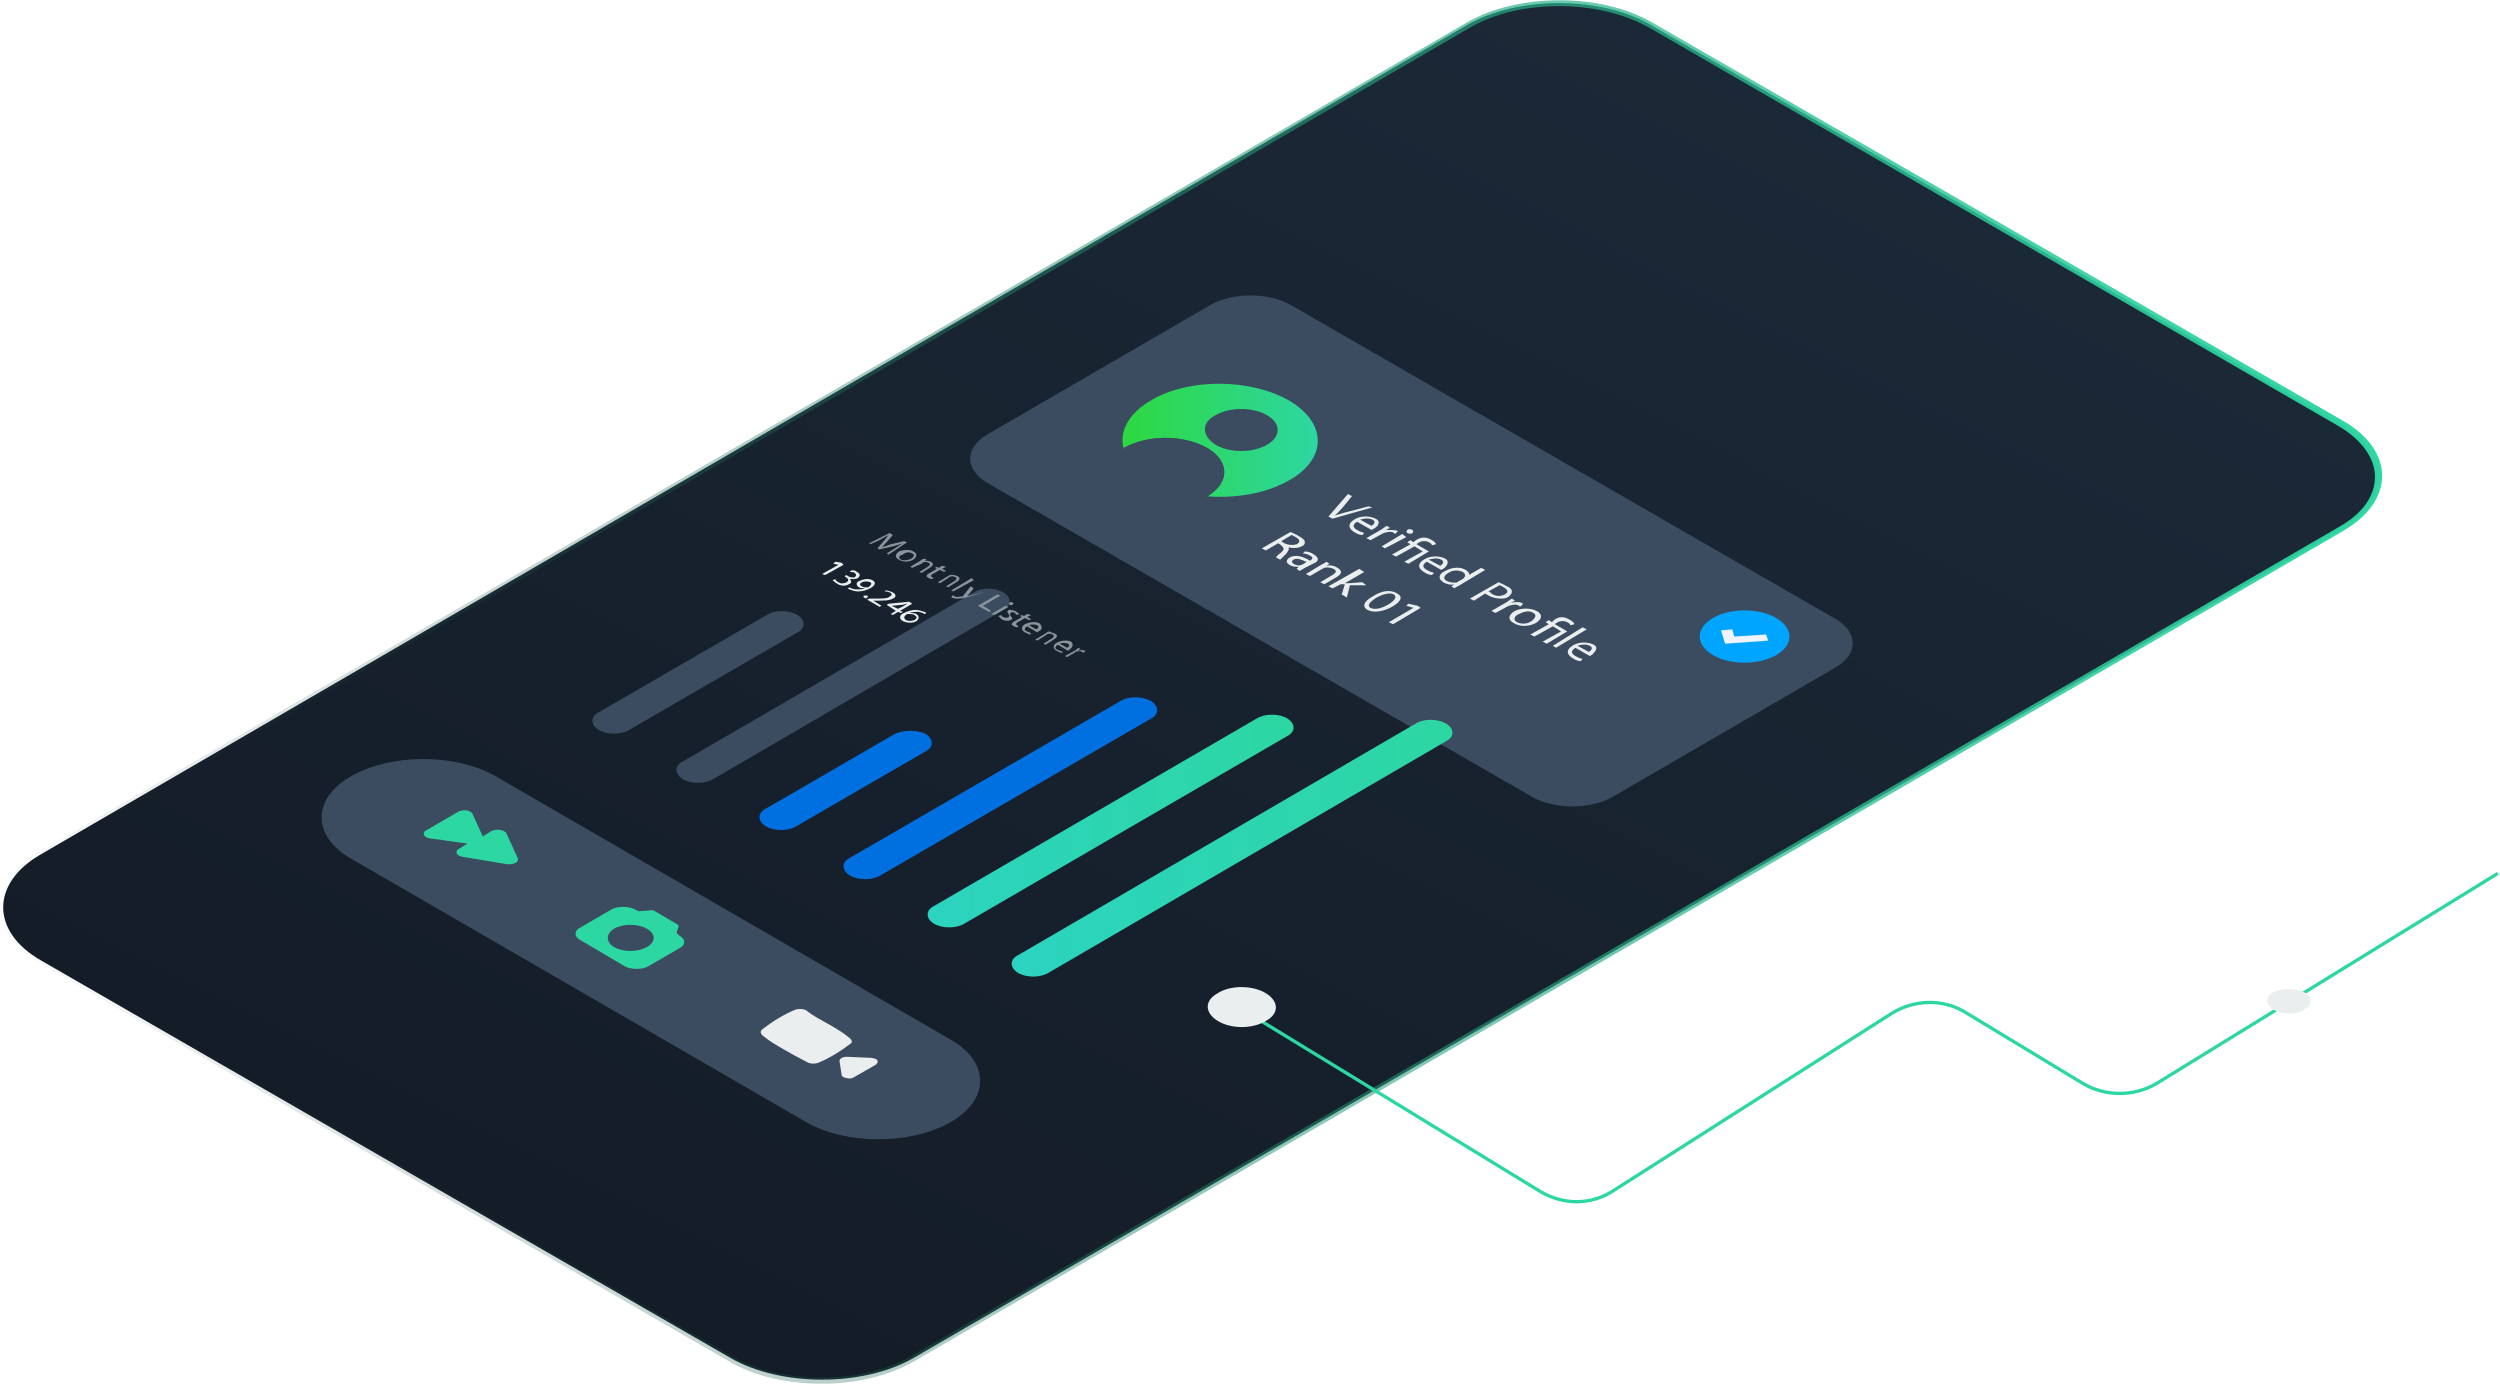
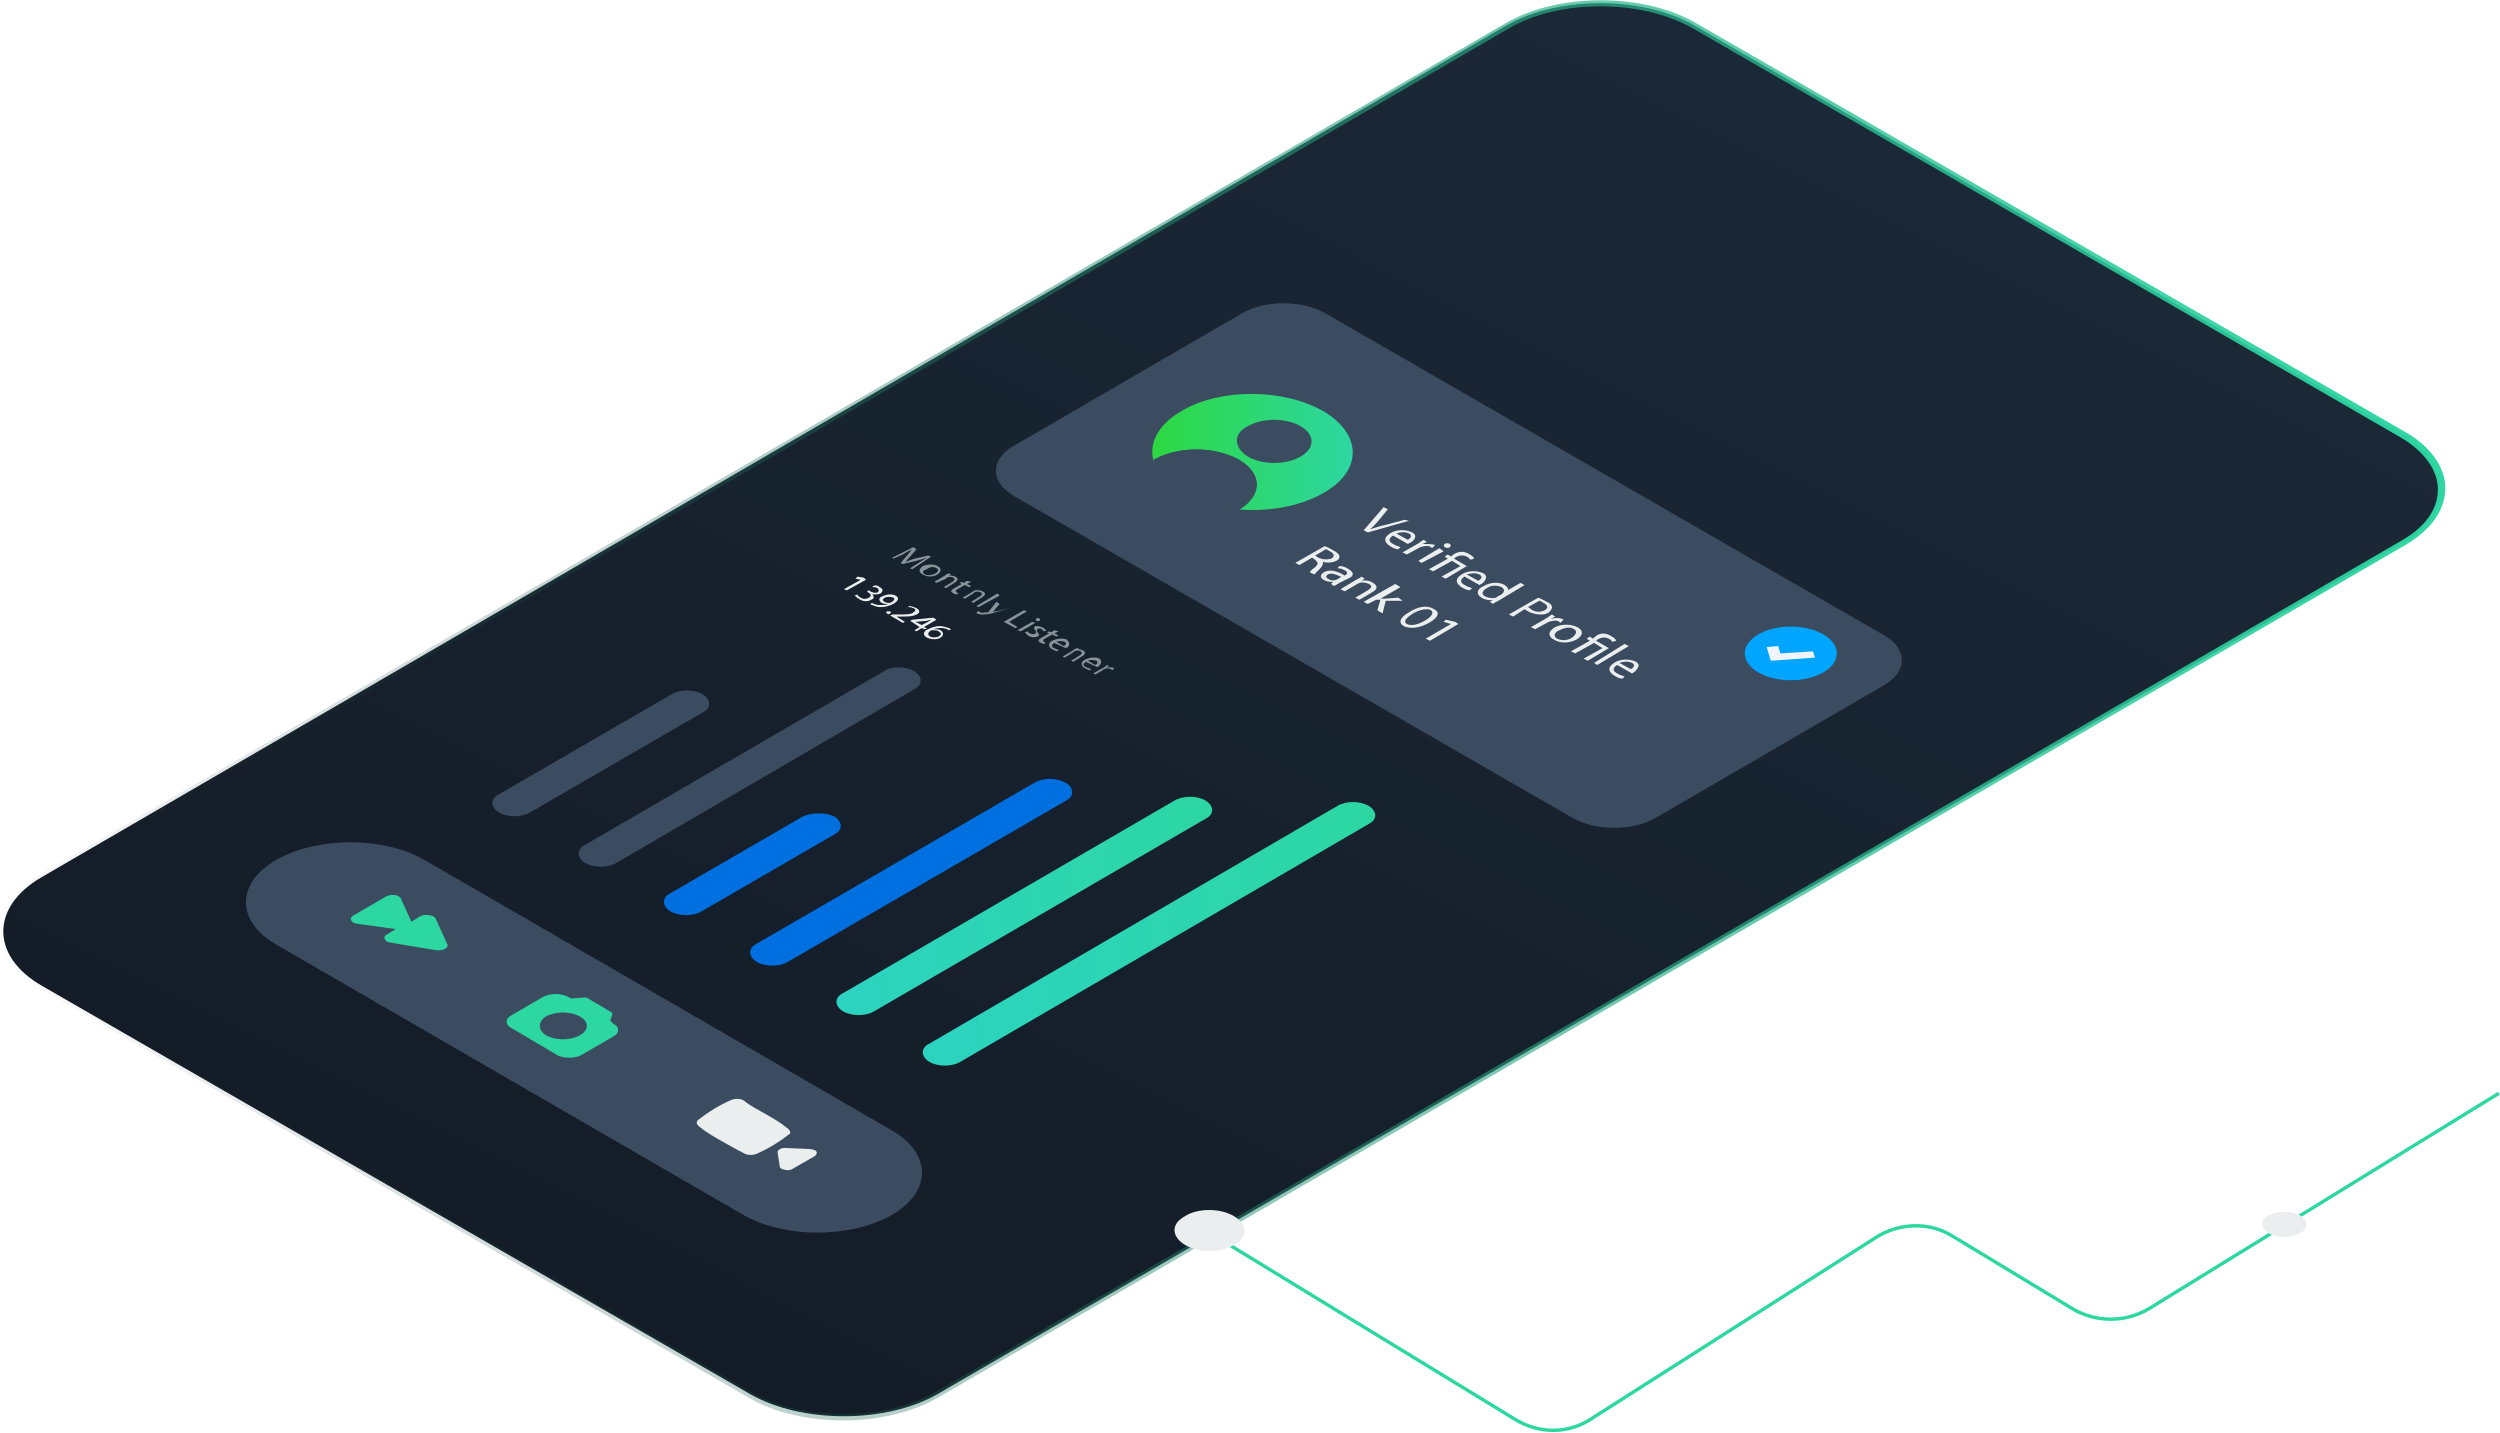
- <svg xmlns="http://www.w3.org/2000/svg" version="1.1" id="Camada_1" x="0px" y="0px" viewBox="0 0 243.9 135" style="enable-background:new 0 0 243.9 135;" xml:space="preserve">
+ <svg xmlns="http://www.w3.org/2000/svg" version="1.1" id="Camada_1" x="0px" y="0px" viewBox="0 0 237.6 136.1" style="enable-background:new 0 0 237.6 136.1;" xml:space="preserve">
  <style type="text/css">
	.st0{fill:url(#SVGID_1_);}
	.st1{fill:url(#SVGID_2_);}
	.st2{fill:#3B4C61;}
	.st3{fill:#2DD7A2;}
	.st4{fill:#EAEEEE;}
	.st5{enable-background:new    ;}
	.st6{fill:url(#SVGID_3_);}
	.st7{fill:#00A5FF;}
	.st8{fill:#EFF4FF;}
	.st9{fill:#0070E0;}
	.st10{fill:url(#SVGID_4_);}
	.st11{fill:url(#SVGID_5_);}
	.st12{fill:#89939A;}
	.st13{fill:none;stroke:#2DD7A2;stroke-width:0.326;stroke-miterlimit:10;}
</style>
  <g>
    <g>
-       <linearGradient id="SVGID_1_" gradientUnits="userSpaceOnUse" x1="156.206" y1="-12.312" x2="69.748" y2="159.96">
+       <linearGradient id="SVGID_1_" gradientUnits="userSpaceOnUse" x1="156.205" y1="148.838" x2="69.747" y2="-23.434" gradientTransform="matrix(1 0 0 -1 0 136.5011)">
        <stop offset="0" style="stop-color:#1C2938" />
        <stop offset="0.996" style="stop-color:#121A24" />
      </linearGradient>
-       <path class="st0" d="M228.3,41.3c4.9,2.8,4.9,7.5,0.1,10.3L89.1,132.5c-4.9,2.8-12.9,2.8-17.8,0L4,93.7c-4.9-2.8-4.9-7.5-0.1-10.3    L143.2,2.4c4.9-2.8,12.9-2.8,17.8,0L228.3,41.3z" />
-       <g>
-         <linearGradient id="SVGID_2_" gradientUnits="userSpaceOnUse" x1="-3.07" y1="88.31" x2="235.334" y2="46.665">
+       <path class="st0" d="M228.3,41.3c4.9,2.8,4.9,7.5,0.1,10.3L89.1,132.5c-4.9,2.8-12.9,2.8-17.8,0L4,93.7c-4.9-2.8-4.9-7.5-0.1-10.3    l139.3-81c4.9-2.8,12.9-2.8,17.8,0L228.3,41.3z" />
+       <g>
+         <linearGradient id="SVGID_2_" gradientUnits="userSpaceOnUse" x1="-3.066" y1="48.193" x2="235.338" y2="89.838" gradientTransform="matrix(1 0 0 -1 0 136.5011)">
          <stop offset="0" style="stop-color:#121A24;stop-opacity:0" />
          <stop offset="4.343152e-02" style="stop-color:#14252C;stop-opacity:4.343152e-02" />
          <stop offset="0.297" style="stop-color:#1D6455;stop-opacity:0.297" />
          <stop offset="0.528" style="stop-color:#249676;stop-opacity:0.528" />
          <stop offset="0.73" style="stop-color:#29B98E;stop-opacity:0.73" />
          <stop offset="0.894" style="stop-color:#2CCF9D;stop-opacity:0.894" />
          <stop offset="1" style="stop-color:#2DD7A2" />
        </linearGradient>
-         <path class="st1" d="M80.2,135c-3.3,0-6.6-0.7-9.1-2.2L3.9,94C1.4,92.5,0,90.6,0,88.5c0-2.1,1.3-4,3.8-5.4L143.1,2.2     c5-2.9,13.1-2.9,18.1,0L228.5,41c2.5,1.4,3.9,3.4,3.9,5.4c0,2.1-1.4,4-3.8,5.4L89.2,132.8C86.8,134.2,83.5,135,80.2,135z      M152.1,0.6c-3.2,0-6.3,0.7-8.7,2.1L4.1,83.7c-2.3,1.3-3.5,3-3.5,4.9c0,1.8,1.3,3.6,3.5,4.9l67.3,38.8c4.8,2.8,12.7,2.8,17.5,0     l139.3-80.9c2.3-1.3,3.5-3,3.5-4.9c0-1.8-1.3-3.6-3.5-4.9L160.9,2.7C158.4,1.3,155.3,0.6,152.1,0.6z" />
-       </g>
-     </g>
-     <g>
-       <path class="st2" d="M92.7,101.4c3.9,2.2,3.9,5.9,0,8.1c-3.9,2.2-10.1,2.2-14,0L34.3,83.8c-3.9-2.2-3.9-5.9,0-8.1    c3.9-2.2,10.1-2.2,14,0L92.7,101.4z" />
-     </g>
-     <g>
-       <g>
-         <path class="st3" d="M66.3,91.3c0.6,0.3,0.6,0.9,0,1.2l-3.1,1.8c-0.6,0.3-1.6,0.3-2.2,0l-4.4-2.6c-0.6-0.3-0.6-0.9,0-1.2l3.1-1.8     c0.6-0.3,1.6-0.3,2.2,0l0.4,0.2l1.3-0.1c0.1,0,0.2,0,0.3,0.1l2.2,1.3c0.1,0,0.1,0.1,0.1,0.2L66,91L66.3,91.3z M59.9,92.4     c0.9,0.5,2.3,0.5,3.2,0c0.9-0.5,0.9-1.3,0-1.8c-0.9-0.5-2.3-0.5-3.2,0C59.1,91.1,59.1,91.9,59.9,92.4" />
-       </g>
-     </g>
-     <g>
-       <path class="st3" d="M49.2,81.1c0.1,0.1,0.2,0.1,0.2,0.2l1.1,2.4c0.2,0.4-0.4,0.7-1.1,0.6l-4.2-0.7c-0.2,0-0.3-0.1-0.4-0.1    c-0.3-0.2-0.4-0.5,0-0.7l0.8-0.5L42,81.8c-0.2,0-0.3-0.1-0.4-0.1c-0.3-0.2-0.4-0.5,0-0.7l3.1-1.8c0.4-0.2,0.9-0.2,1.2,0    c0.1,0.1,0.2,0.1,0.2,0.2l1,2.2l0.8-0.5C48.3,80.9,48.8,80.9,49.2,81.1z" />
-     </g>
-     <g>
-       <g>
-         <path class="st4" d="M85.4,103.3c0.3,0.1,0.3,0.4,0,0.6l-2.1,1.2c-0.3,0.2-0.7,0.1-1,0c-0.1-0.1-0.2-0.1-0.2-0.3l-0.2-1.3     c0-0.2,0.3-0.4,0.7-0.4l2.3,0.1C85.2,103.2,85.3,103.3,85.4,103.3z" />
-       </g>
-       <g>
-         <path class="st4" d="M80.8,99.9c0.7,0.4,1.4,0.8,2,1.3c0.3,0.2,0.4,0.5,0.2,0.6c-0.9,0.7-2,1.4-3.2,1.9c-0.3,0.1-0.8,0.1-1.1-0.1     c-0.8-0.4-1.5-0.8-2.2-1.2c-0.7-0.4-1.4-0.8-2-1.3c-0.3-0.2-0.4-0.5-0.1-0.7c0.9-0.7,2-1.4,3.2-1.9c0.3-0.1,0.8-0.1,1.1,0.1     C79.3,99.1,80.1,99.5,80.8,99.9z" />
+         <path class="st1" d="M80.2,135c-3.3,0-6.6-0.7-9.1-2.2L3.9,94C1.4,92.5,0,90.6,0,88.5s1.3-4,3.8-5.4L143.1,2.2     c5-2.9,13.1-2.9,18.1,0L228.5,41c2.5,1.4,3.9,3.4,3.9,5.4c0,2.1-1.4,4-3.8,5.4l-139.4,81C86.8,134.2,83.5,135,80.2,135z      M152.1,0.6c-3.2,0-6.3,0.7-8.7,2.1L4.1,83.7c-2.3,1.3-3.5,3-3.5,4.9c0,1.8,1.3,3.6,3.5,4.9l67.3,38.8c4.8,2.8,12.7,2.8,17.5,0     l139.3-80.9c2.3-1.3,3.5-3,3.5-4.9c0-1.8-1.3-3.6-3.5-4.9L160.9,2.7C158.4,1.3,155.3,0.6,152.1,0.6z" />
+       </g>
+     </g>
+     <g>
+       <path class="st2" d="M84.7,107.4c3.9,2.2,3.9,5.9,0,8.1s-10.1,2.2-14,0L26.3,89.8c-3.9-2.2-3.9-5.9,0-8.1s10.1-2.2,14,0    L84.7,107.4z" />
+     </g>
+     <g>
+       <g>
+         <path class="st3" d="M58.3,97.3c0.6,0.3,0.6,0.9,0,1.2l-3.1,1.8c-0.6,0.3-1.6,0.3-2.2,0l-4.4-2.6c-0.6-0.3-0.6-0.9,0-1.2l3.1-1.8     c0.6-0.3,1.6-0.3,2.2,0l0.4,0.2l1.3-0.1c0.1,0,0.2,0,0.3,0.1l2.2,1.3c0.1,0,0.1,0.1,0.1,0.2L58,97L58.3,97.3z M51.9,98.4     c0.9,0.5,2.3,0.5,3.2,0c0.9-0.5,0.9-1.3,0-1.8c-0.9-0.5-2.3-0.5-3.2,0C51.1,97.1,51.1,97.9,51.9,98.4" />
+       </g>
+     </g>
+     <g>
+       <path class="st3" d="M41.2,87.1c0.1,0.1,0.2,0.1,0.2,0.2l1.1,2.4c0.2,0.4-0.4,0.7-1.1,0.6l-4.2-0.7c-0.2,0-0.3-0.1-0.4-0.1    c-0.3-0.2-0.4-0.5,0-0.7l0.8-0.5L34,87.8c-0.2,0-0.3-0.1-0.4-0.1c-0.3-0.2-0.4-0.5,0-0.7l3.1-1.8c0.4-0.2,0.9-0.2,1.2,0    c0.1,0.1,0.2,0.1,0.2,0.2l1,2.2l0.8-0.5C40.3,86.9,40.8,86.9,41.2,87.1z" />
+     </g>
+     <g>
+       <g>
+         <path class="st4" d="M77.4,109.3c0.3,0.1,0.3,0.4,0,0.6l-2.1,1.2c-0.3,0.2-0.7,0.1-1,0c-0.1-0.1-0.2-0.1-0.2-0.3l-0.2-1.3     c0-0.2,0.3-0.4,0.7-0.4l2.3,0.1C77.2,109.2,77.3,109.3,77.4,109.3z" />
+       </g>
+       <g>
+         <path class="st4" d="M72.8,105.9c0.7,0.4,1.4,0.8,2,1.3c0.3,0.2,0.4,0.5,0.2,0.6c-0.9,0.7-2,1.4-3.2,1.9     c-0.3,0.1-0.8,0.1-1.1-0.1c-0.8-0.4-1.5-0.8-2.2-1.2c-0.7-0.4-1.4-0.8-2-1.3c-0.3-0.2-0.4-0.5-0.1-0.7c0.9-0.7,2-1.4,3.2-1.9     c0.3-0.1,0.8-0.1,1.1,0.1C71.3,105.1,72.1,105.5,72.8,105.9z" />
      </g>
    </g>
    <g>
      <g>
        <path class="st2" d="M179.1,60.4c2.2,1.3,2.2,3.4,0,4.7l-21.7,12.6c-2.2,1.3-5.8,1.3-8,0L96.3,47.1c-2.2-1.3-2.2-3.4,0-4.7     L118,29.8c2.2-1.3,5.8-1.3,8,0L179.1,60.4z" />
      </g>
      <g>
        <g>
          <g>
-             <path class="st4" d="M134,51.6c-0.1,0-0.1,0.1-0.2,0.1l-1.4-0.8c-0.5,0.3-0.4,0.6,0,0.8c0.3,0.2,0.5,0.2,0.7,0.3l-0.2,0.2       c-0.2,0-0.5-0.1-0.8-0.3c-0.6-0.4-0.6-0.8,0-1.2c0.6-0.4,1.5-0.4,2.1-0.1C134.8,50.9,134.4,51.4,134,51.6z M133.8,51.3       c0.2-0.1,0.5-0.4,0.1-0.6c-0.4-0.2-0.9-0.1-1.2,0L133.8,51.3" />
+             <path class="st4" d="M134,51.6c-0.1,0-0.1,0.1-0.2,0.1l-1.4-0.8c-0.5,0.3-0.4,0.6,0,0.8c0.3,0.2,0.5,0.2,0.7,0.3l-0.2,0.2       c-0.2,0-0.5-0.1-0.8-0.3c-0.6-0.4-0.6-0.8,0-1.2s1.5-0.4,2.1-0.1C134.8,50.9,134.4,51.4,134,51.6z M133.8,51.3       c0.2-0.1,0.5-0.4,0.1-0.6c-0.4-0.2-0.9-0.1-1.2,0L133.8,51.3" />
          </g>
          <g>
            <path class="st4" d="M133.9,49.5l-3.9,1.1l-0.4-0.2l1.9-2.2l0.4,0.2l-0.9,1.1c-0.3,0.3-0.5,0.6-0.8,0.8       c0.4-0.1,0.9-0.3,1.4-0.4l1.9-0.5L133.9,49.5z" />
          </g>
          <g>
-             <path class="st4" d="M140.8,55.5c-0.1,0-0.1,0.1-0.2,0.1l-1.4-0.8c-0.5,0.3-0.4,0.6,0,0.8c0.3,0.2,0.5,0.2,0.7,0.3l-0.2,0.2       c-0.2,0-0.5-0.1-0.8-0.3c-0.6-0.4-0.6-0.8,0-1.2c0.6-0.4,1.5-0.4,2.1-0.1C141.5,54.8,141.1,55.3,140.8,55.5z M140.5,55.2       c0.2-0.1,0.5-0.4,0.1-0.6c-0.4-0.2-0.9-0.1-1.2,0L140.5,55.2" />
+             <path class="st4" d="M140.8,55.5c-0.1,0-0.1,0.1-0.2,0.1l-1.4-0.8c-0.5,0.3-0.4,0.6,0,0.8c0.3,0.2,0.5,0.2,0.7,0.3l-0.2,0.2       c-0.2,0-0.5-0.1-0.8-0.3c-0.6-0.4-0.6-0.8,0-1.2s1.5-0.4,2.1-0.1C141.5,54.8,141.1,55.3,140.8,55.5z M140.5,55.2       c0.2-0.1,0.5-0.4,0.1-0.6c-0.4-0.2-0.9-0.1-1.2,0L140.5,55.2" />
          </g>
          <g>
            <path class="st4" d="M149.9,59.6c0.6,0.3,0.6,0.8-0.1,1.2c-0.8,0.4-1.6,0.3-2.1,0c-0.6-0.3-0.6-0.8,0.1-1.2       C148.4,59.3,149.3,59.3,149.9,59.6z M148,60.7c0.4,0.2,1,0.2,1.4-0.1c0.3-0.2,0.6-0.6,0.2-0.8c-0.4-0.3-1-0.1-1.4,0.1       C147.7,60.1,147.6,60.5,148,60.7" />
          </g>
          <g>
            <path class="st4" d="M148.6,58.9L148.6,58.9l-0.3,0.3l-0.1-0.1c-0.3-0.2-0.6-0.1-1,0l-0.2,0.1l-1.1,0.6l-0.4-0.2l1.4-0.8       c0.2-0.1,0.4-0.3,0.6-0.4l0.3,0.2l-0.4,0.2l0,0C147.9,58.7,148.3,58.7,148.6,58.9z" />
          </g>
          <g>
            <path class="st4" d="M147.5,57.7c0,0.2-0.1,0.3-0.3,0.5c-0.3,0.2-0.5,0.2-0.8,0.2c-0.4,0-0.8-0.1-1.2-0.3       c-0.1-0.1-0.2-0.1-0.3-0.2l-1.1,0.7l-0.4-0.2l2.8-1.6c0.2,0.1,0.5,0.2,0.8,0.4C147.3,57.3,147.5,57.5,147.5,57.7z M145.5,57.9       c0.4,0.3,0.9,0.3,1.3,0.1c0.4-0.2,0.3-0.5-0.1-0.7c-0.2-0.1-0.3-0.2-0.4-0.2l-1.1,0.6C145.3,57.7,145.4,57.8,145.5,57.9" />
          </g>
          <g>
            <path class="st4" d="M142.4,57.1c-0.2,0.1-0.4,0.2-0.5,0.3l-0.3-0.2l0.3-0.2c-0.3,0.1-0.8,0-1.1-0.2c-0.5-0.3-0.5-0.8,0.2-1.1       c0.7-0.4,1.5-0.4,2-0.1c0.3,0.2,0.4,0.4,0.3,0.5l1.2-0.7l0.4,0.2L142.4,57.1z M142.3,56.7l0.4-0.2l0.1-0.1       c0.2-0.2,0.2-0.4-0.1-0.6c-0.4-0.2-1-0.2-1.4,0.1c-0.4,0.2-0.6,0.6-0.1,0.8c0.2,0.1,0.6,0.2,1,0.1L142.3,56.7" />
          </g>
          <g class="st5">
            <g>
-               <path class="st4" d="M137.3,52c-0.1-0.1-0.1-0.2,0-0.3c0.1-0.1,0.3-0.1,0.5,0c0.1,0.1,0.1,0.2,0,0.3        C137.7,52.1,137.5,52.1,137.3,52z" />
+               <path class="st4" d="M137.3,52c-0.1-0.1-0.1-0.2,0-0.3s0.3-0.1,0.5,0c0.1,0.1,0.1,0.2,0,0.3S137.5,52.1,137.3,52z" />
            </g>
            <g>
              <polygon class="st4" points="134.8,53.3 136.8,52.1 137.2,52.4 135.1,53.5       " />
            </g>
            <g>
              <path class="st4" d="M139.7,52.7c0.2,0.1,0.4,0.3,0.4,0.4l-0.4,0.1c0-0.1-0.1-0.2-0.3-0.3c-0.4-0.2-0.8-0.1-1.1,0.1l-0.1,0.1        l1.2,0.7l-2,1.2l-0.4-0.2l1.8-1l-0.8-0.5l-1.8,1l-0.4-0.2l1.8-1l-0.3-0.2l0.3-0.2l0.3,0.2l0.1-0.1        C138.5,52.4,139.1,52.3,139.7,52.7z" />
            </g>
          </g>
          <g>
            <path class="st4" d="M136.4,51.8L136.4,51.8l-0.3,0.3L136,52c-0.3-0.2-0.6-0.1-1,0l-0.2,0.1l-1.1,0.6l-0.4-0.2l1.4-0.8       c0.2-0.1,0.4-0.3,0.6-0.4l0.3,0.2l-0.4,0.2l0,0C135.7,51.7,136.1,51.7,136.4,51.8z" />
          </g>
          <g>
            <polygon class="st4" points="154.8,61.4 151.8,63.2 151.5,63 154.4,61.2      " />
          </g>
          <g>
-             <path class="st4" d="M155.3,63.9c-0.1,0-0.1,0.1-0.2,0.1l-1.4-0.8c-0.5,0.3-0.4,0.6,0,0.8c0.3,0.2,0.5,0.2,0.7,0.3l-0.2,0.2       c-0.2,0-0.5-0.1-0.8-0.3c-0.6-0.4-0.6-0.8,0-1.2c0.6-0.4,1.5-0.4,2.1-0.1C156,63.2,155.6,63.6,155.3,63.9z M155,63.6       c0.2-0.1,0.5-0.4,0.1-0.6c-0.4-0.2-0.9-0.1-1.2,0L155,63.6" />
+             <path class="st4" d="M155.3,63.9c-0.1,0-0.1,0.1-0.2,0.1l-1.4-0.8c-0.5,0.3-0.4,0.6,0,0.8c0.3,0.2,0.5,0.2,0.7,0.3l-0.2,0.2       c-0.2,0-0.5-0.1-0.8-0.3c-0.6-0.4-0.6-0.8,0-1.2s1.5-0.4,2.1-0.1C156,63.2,155.6,63.6,155.3,63.9z M155,63.6       c0.2-0.1,0.5-0.4,0.1-0.6c-0.4-0.2-0.9-0.1-1.2,0L155,63.6" />
          </g>
          <g>
            <path class="st4" d="M153.2,60.5c0.2,0.1,0.4,0.3,0.4,0.4l-0.4,0.1c0-0.1-0.1-0.2-0.3-0.3c-0.4-0.2-0.8-0.1-1.1,0.1l-0.1,0.1       l1.2,0.7l-2,1.2l-0.4-0.2l1.8-1l-0.8-0.5l-1.8,1l-0.4-0.2l1.8-1l-0.3-0.2l0.3-0.2l0.3,0.2l0.1-0.1       C152,60.1,152.6,60.1,153.2,60.5z" />
          </g>
          <g class="st5">
            <g>
              <path class="st4" d="M125.5,54c-0.3,0.3-0.5,0.5-0.6,0.6l-0.4-0.2c0-0.1,0.2-0.3,0.5-0.5c0.3-0.3,0.3-0.4,0-0.7l-0.3-0.2        l-1.2,0.7l-0.4-0.2l2.8-1.6c0.2,0.1,0.5,0.2,0.8,0.4c0.4,0.2,0.6,0.4,0.6,0.6c0,0.2-0.1,0.3-0.3,0.4c-0.4,0.2-0.9,0.2-1.3,0.1        l0,0C125.8,53.6,125.7,53.7,125.5,54z M125.3,53c0.4,0.2,0.9,0.2,1.2,0.1c0.4-0.2,0.3-0.5-0.1-0.7c-0.2-0.1-0.3-0.2-0.4-0.2        l-1,0.6L125.3,53" />
            </g>
            <g>
-               <path class="st4" d="M127.3,55.4c-0.2,0.1-0.3,0.2-0.5,0.3l-0.3-0.2l0.2-0.2l0,0c-0.3,0-0.6,0-0.9-0.2c-0.4-0.2-0.3-0.5,0-0.7        c0.5-0.3,1.2-0.2,2,0.3c0,0,0,0,0,0l0,0c0.2-0.1,0.4-0.3,0-0.5c-0.2-0.1-0.4-0.2-0.7-0.2l0.2-0.2c0.3,0,0.6,0.1,0.9,0.3        c0.6,0.4,0.4,0.7-0.1,0.9L127.3,55.4z M127.2,55l0.3-0.2c0,0-0.1,0-0.1,0c-0.4-0.2-0.9-0.4-1.2-0.2c-0.2,0.1-0.2,0.3,0,0.4        c0.3,0.2,0.6,0.2,0.8,0.1L127.2,55" />
+               <path class="st4" d="M127.3,55.4c-0.2,0.1-0.3,0.2-0.5,0.3l-0.3-0.2l0.2-0.2l0,0c-0.3,0-0.6,0-0.9-0.2c-0.4-0.2-0.3-0.5,0-0.7        c0.5-0.3,1.2-0.2,2,0.3l0,0l0,0c0.2-0.1,0.4-0.3,0-0.5c-0.2-0.1-0.4-0.2-0.7-0.2l0.2-0.2c0.3,0,0.6,0.1,0.9,0.3        c0.6,0.4,0.4,0.7-0.1,0.9L127.3,55.4z M127.2,55l0.3-0.2h-0.1c-0.4-0.2-0.9-0.4-1.2-0.2c-0.2,0.1-0.2,0.3,0,0.4        c0.3,0.2,0.6,0.2,0.8,0.1L127.2,55" />
            </g>
          </g>
          <g>
            <path class="st4" d="M130.5,55.4c0.3,0.2,0.6,0.5-0.1,0.9l-1.2,0.7l-0.4-0.2l1.2-0.7c0.3-0.2,0.5-0.4,0.1-0.6       c-0.2-0.1-0.6-0.2-0.9-0.1l-0.2,0.1l-1.2,0.7l-0.4-0.2l1.5-0.9c0.2-0.1,0.4-0.2,0.5-0.3l0.3,0.2l-0.3,0.2l0,0       C129.8,55.1,130.2,55.2,130.5,55.4z" />
          </g>
          <g>
-             <path class="st4" d="M136.3,57.9c0.6,0.3,0.4,0.8-0.5,1.3c-0.9,0.5-1.8,0.6-2.4,0.3c-0.5-0.3-0.4-0.8,0.5-1.3       C134.8,57.6,135.7,57.5,136.3,57.9z M133.7,59.3c0.4,0.2,1,0.1,1.7-0.3c0.7-0.4,0.9-0.8,0.6-1c-0.3-0.2-1-0.1-1.7,0.3       C133.5,58.8,133.4,59.1,133.7,59.3" />
-           </g>
-           <g>
-             <path class="st4" d="M133.1,55.8l-1.9,1.1l0,0c0.1,0,0.3,0,0.4,0l1.3-0.1l0.4,0.3l-1.6,0l-0.3,1.2l-0.5-0.3l0.3-1l-0.4,0       l-0.8,0.4l-0.4-0.2l3-1.7L133.1,55.8z" />
+             <path class="st4" d="M136.3,57.9c0.6,0.3,0.4,0.8-0.5,1.3s-1.8,0.6-2.4,0.3c-0.5-0.3-0.4-0.8,0.5-1.3       C134.8,57.6,135.7,57.5,136.3,57.9z M133.7,59.3c0.4,0.2,1,0.1,1.7-0.3c0.7-0.4,0.9-0.8,0.6-1c-0.3-0.2-1-0.1-1.7,0.3       C133.5,58.8,133.4,59.1,133.7,59.3" />
+           </g>
+           <g>
+             <path class="st4" d="M133.1,55.8l-1.9,1.1l0,0c0.1,0,0.3,0,0.4,0l1.3-0.1l0.4,0.3h-1.6l-0.3,1.2l-0.5-0.3l0.3-1h-0.4l-0.8,0.4       l-0.4-0.2l3-1.7L133.1,55.8z" />
          </g>
          <g>
            <polygon class="st4" points="138.6,59.3 135.9,60.9 135.5,60.7 137.9,59.3 137.9,59.3 137.2,59.1 137.4,58.9 138.3,59.1             " />
          </g>
        </g>
      </g>
      <g>
        <g>
-           <linearGradient id="SVGID_3_" gradientUnits="userSpaceOnUse" x1="109.45" y1="42.931" x2="128.537" y2="42.931">
+           <linearGradient id="SVGID_3_" gradientUnits="userSpaceOnUse" x1="109.45" y1="93.572" x2="128.537" y2="93.572" gradientTransform="matrix(1 0 0 -1 0 136.5011)">
            <stop offset="0" style="stop-color:#2DD840" />
            <stop offset="1" style="stop-color:#2DD7A2" />
          </linearGradient>
-           <path class="st6" d="M125.8,39.1c3.7,2.2,3.7,5.7-0.1,7.8c-3,1.7-7.4,2-10.9,1c0.9,0.3,2,0.4,3,0.5c2.2-1.3,2.2-3.4,0-4.7      c-2.3-1.3-5.9-1.3-8.2,0c0,0,0,0.1,0,0.2c0.2,0.6,0.5,1.2,1.1,1.7c-2-2.1-1.5-4.8,1.7-6.6C116,36.9,122,36.9,125.8,39.1      C125.7,39,125.8,39,125.8,39.1z M118.6,43.4c1.4,0.8,3.6,0.8,5,0c1.4-0.8,1.4-2.1,0-2.9c0,0,0,0,0,0c-1.4-0.8-3.6-0.8-5,0      C117.2,41.2,117.2,42.5,118.6,43.4C118.6,43.4,118.6,43.4,118.6,43.4" />
-         </g>
-         <g>
-           <path class="st2" d="M117.7,43.7C117.8,43.7,117.8,43.7,117.7,43.7c2.3,1.3,2.3,3.4,0,4.8c-1.3-0.1-2.6-0.4-3.8-0.8      c0,0-0.1,0-0.1,0c0,0,0,0,0,0c0,0,0,0,0,0c0,0,0,0-0.1,0c0,0,0,0,0,0c-0.5-0.2-1-0.4-1.5-0.7c0,0-0.1,0-0.1,0c0,0-0.1,0-0.1-0.1      c-0.6-0.3-1-0.7-1.4-1.1c0,0,0,0,0,0c0,0,0,0,0,0c-0.5-0.6-0.9-1.1-1.1-1.7c0-0.1,0-0.2,0-0.2C111.8,42.3,115.5,42.4,117.7,43.7      z" />
-         </g>
-       </g>
-       <g>
-         <g>
-           <g>
-             <path class="st7" d="M173.3,60.3c1.7,1,1.7,2.6,0,3.6c-1.7,1-4.5,1-6.2,0c-1.7-1-1.7-2.6,0-3.6       C168.8,59.3,171.6,59.3,173.3,60.3z" />
+           <path class="st6" d="M125.8,39.1c3.7,2.2,3.7,5.7-0.1,7.8c-3,1.7-7.4,2-10.9,1c0.9,0.3,2,0.4,3,0.5c2.2-1.3,2.2-3.4,0-4.7      c-2.3-1.3-5.9-1.3-8.2,0c0,0,0,0.1,0,0.2c0.2,0.6,0.5,1.2,1.1,1.7c-2-2.1-1.5-4.8,1.7-6.6C116,36.9,122,36.9,125.8,39.1      C125.7,39,125.8,39,125.8,39.1z M118.6,43.4c1.4,0.8,3.6,0.8,5,0s1.4-2.1,0-2.9l0,0c-1.4-0.8-3.6-0.8-5,0      C117.2,41.2,117.2,42.5,118.6,43.4L118.6,43.4" />
+         </g>
+         <g>
+           <path class="st2" d="M117.7,43.7C117.8,43.7,117.8,43.7,117.7,43.7c2.3,1.3,2.3,3.4,0,4.8c-1.3-0.1-2.6-0.4-3.8-0.8h-0.1l0,0      l0,0c0,0,0,0-0.1,0l0,0c-0.5-0.2-1-0.4-1.5-0.7h-0.1c0,0-0.1,0-0.1-0.1c-0.6-0.3-1-0.7-1.4-1.1l0,0l0,0      c-0.5-0.6-0.9-1.1-1.1-1.7c0-0.1,0-0.2,0-0.2C111.8,42.3,115.5,42.4,117.7,43.7z" />
+         </g>
+       </g>
+       <g>
+         <g>
+           <g>
+             <path class="st7" d="M173.3,60.3c1.7,1,1.7,2.6,0,3.6c-1.7,1-4.5,1-6.2,0c-1.7-1-1.7-2.6,0-3.6S171.6,59.3,173.3,60.3z" />
          </g>
        </g>
        <g>
          <polygon class="st8" points="172.3,61.9 172.5,62.5 168.3,62.8 167.9,61.5 169,61.4 169.2,62.1     " />
        </g>
      </g>
    </g>
    <g>
      <g>
-         <path class="st9" d="M90.3,71.6c0.8,0.5,0.8,1.3,0,1.7l-12.6,7.3c-0.8,0.5-2.2,0.5-3,0c-0.8-0.5-0.8-1.3,0-1.7l12.6-7.3     C88.2,71.2,89.5,71.2,90.3,71.6z" />
+         <path class="st9" d="M79.3,77.6c0.8,0.5,0.8,1.3,0,1.7l-12.6,7.3c-0.8,0.5-2.2,0.5-3,0s-0.8-1.3,0-1.7l12.6-7.3     C77.2,77.2,78.5,77.2,79.3,77.6z" />
      </g>
      <g class="st5">
        <g>
-           <linearGradient id="SVGID_4_" gradientUnits="userSpaceOnUse" x1="90.481" y1="80.124" x2="126.224" y2="80.124">
+           <linearGradient id="SVGID_4_" gradientUnits="userSpaceOnUse" x1="79.5" y1="50.426" x2="115.243" y2="50.426" gradientTransform="matrix(1 0 0 -1 0 136.5011)">
            <stop offset="0" style="stop-color:#2CD3C0" />
            <stop offset="1" style="stop-color:#2DD7A2" />
          </linearGradient>
-           <path class="st10" d="M125.6,70.1c0.8,0.5,0.8,1.3,0,1.7L94.1,90.1c-0.8,0.5-2.2,0.5-3,0c-0.8-0.5-0.8-1.3,0-1.7l31.5-18.3      C123.4,69.6,124.8,69.6,125.6,70.1z" />
-         </g>
-         <g>
-           <linearGradient id="SVGID_5_" gradientUnits="userSpaceOnUse" x1="98.66" y1="82.725" x2="141.7" y2="82.725">
+           <path class="st10" d="M114.6,76.1c0.8,0.5,0.8,1.3,0,1.7L83.1,96.1c-0.8,0.5-2.2,0.5-3,0s-0.8-1.3,0-1.7l31.5-18.3      C112.4,75.6,113.8,75.6,114.6,76.1z" />
+         </g>
+         <g>
+           <linearGradient id="SVGID_5_" gradientUnits="userSpaceOnUse" x1="87.7" y1="47.776" x2="130.7" y2="47.776" gradientTransform="matrix(1 0 0 -1 0 136.5011)">
            <stop offset="0" style="stop-color:#2CD3C0" />
            <stop offset="1" style="stop-color:#2DD7A2" />
          </linearGradient>
-           <path class="st11" d="M141.1,70.6c0.8,0.5,0.8,1.3,0,1.7l-38.8,22.6c-0.8,0.5-2.2,0.5-3,0c-0.8-0.5-0.8-1.3,0-1.7l38.8-22.6      C138.9,70.1,140.2,70.1,141.1,70.6z" />
-         </g>
-       </g>
-       <g>
-         <path class="st9" d="M112.3,68.4c0.8,0.5,0.8,1.3,0,1.7L85.9,85.4c-0.8,0.5-2.2,0.5-3,0c-0.8-0.5-0.8-1.3,0-1.7l26.4-15.3     C110.1,67.9,111.4,67.9,112.3,68.4z" />
-       </g>
-       <g>
-         <path class="st2" d="M97.9,57.8c0.8,0.5,0.8,1.3,0,1.7L69.6,76c-0.8,0.5-2.2,0.5-3,0c-0.8-0.5-0.8-1.3,0-1.7l28.4-16.5     C95.7,57.3,97.1,57.3,97.9,57.8z" />
-       </g>
-       <g>
-         <path class="st2" d="M77.8,60c0.8,0.5,0.8,1.3,0,1.7l-16.4,9.5c-0.8,0.5-2.2,0.5-3,0c-0.8-0.5-0.8-1.3,0-1.7L74.8,60     C75.6,59.5,77,59.5,77.8,60z" />
+           <path class="st11" d="M130.1,76.6c0.8,0.5,0.8,1.3,0,1.7l-38.8,22.6c-0.8,0.5-2.2,0.5-3,0s-0.8-1.3,0-1.7l38.8-22.6      C127.9,76.1,129.2,76.1,130.1,76.6z" />
+         </g>
+       </g>
+       <g>
+         <path class="st9" d="M101.3,74.4c0.8,0.5,0.8,1.3,0,1.7L74.9,91.4c-0.8,0.5-2.2,0.5-3,0s-0.8-1.3,0-1.7l26.4-15.3     C99.1,73.9,100.4,73.9,101.3,74.4z" />
+       </g>
+       <g>
+         <path class="st2" d="M86.9,63.8c0.8,0.5,0.8,1.3,0,1.7L58.6,82c-0.8,0.5-2.2,0.5-3,0s-0.8-1.3,0-1.7L84,63.8     C84.7,63.3,86.1,63.3,86.9,63.8z" />
+       </g>
+       <g>
+         <path class="st2" d="M66.8,66c0.8,0.5,0.8,1.3,0,1.7l-16.4,9.5c-0.8,0.5-2.2,0.5-3,0s-0.8-1.3,0-1.7L63.8,66     C64.6,65.5,66,65.5,66.8,66z" />
      </g>
    </g>
    <g>
      <g>
        <g>
          <polygon class="st12" points="95,56.6 93,57.7 92.8,57.6 94.8,56.4     " />
        </g>
        <g>
          <path class="st12" d="M98.5,59c-0.1-0.1-0.1-0.1,0-0.2c0.1-0.1,0.2-0.1,0.3,0c0.1,0.1,0.1,0.1,0,0.2C98.7,59,98.6,59.1,98.5,59z      " />
        </g>
        <g>
          <polygon class="st12" points="96.7,59.9 98.1,59.1 98.4,59.2 97,60     " />
        </g>
        <g>
-           <path class="st12" d="M99.2,59.7c0.1,0.1,0.2,0.2,0.3,0.2L99.2,60c0,0-0.1-0.1-0.2-0.2c-0.1-0.1-0.3-0.1-0.4,0      c-0.1,0.1-0.1,0.1,0,0.3c0.2,0.2,0.2,0.3,0,0.4c-0.2,0.1-0.6,0.1-0.9-0.1c-0.1-0.1-0.2-0.2-0.3-0.3l0.3-0.1      c0,0.1,0.1,0.2,0.2,0.2c0.2,0.1,0.4,0.1,0.5,0c0.1-0.1,0.1-0.1,0-0.3c-0.2-0.2-0.1-0.3,0-0.4C98.6,59.5,98.9,59.5,99.2,59.7z" />
+           <path class="st12" d="M99.2,59.7c0.1,0.1,0.2,0.2,0.3,0.2L99.2,60c0,0-0.1-0.1-0.2-0.2c-0.1-0.1-0.3-0.1-0.4,0s-0.1,0.1,0,0.3      c0.2,0.2,0.2,0.3,0,0.4c-0.2,0.1-0.6,0.1-0.9-0.1c-0.1-0.1-0.2-0.2-0.3-0.3l0.3-0.1c0,0.1,0.1,0.2,0.2,0.2      c0.2,0.1,0.4,0.1,0.5,0s0.1-0.1,0-0.3c-0.2-0.2-0.1-0.3,0-0.4C98.6,59.5,98.9,59.5,99.2,59.7z" />
        </g>
        <g>
          <polygon class="st12" points="97.6,58.1 95.9,59.1 96.7,59.6 96.5,59.7 95.4,59.1 97.3,58     " />
        </g>
        <g>
-           <path class="st12" d="M95.9,57.8l-1.3,0.4c-0.6,0.2-1,0.2-1.3,0.2c-0.2,0-0.4-0.1-0.5-0.1l0.1-0.2c0.1,0,0.2,0,0.3,0.1      s0.3,0,0.5,0l0.1,0l0.1,0l0.8-1l0.3,0.2l-0.5,0.6c-0.1,0.1-0.1,0.2-0.2,0.2l0,0c0.1,0,0.2-0.1,0.4-0.1l1.1-0.3L95.9,57.8z" />
-         </g>
-         <g>
-           <path class="st12" d="M93.5,55.6l-0.8,0.5l0,0c0.1,0,0.2,0,0.4,0c0.1,0,0.2,0.1,0.3,0.1c0.2,0.1,0.4,0.3-0.1,0.6l-0.8,0.5      l-0.2-0.1l0.8-0.5c0.2-0.1,0.3-0.3,0.1-0.4c-0.2-0.1-0.4-0.1-0.6,0l-0.1,0.1l-0.8,0.5l-0.2-0.1l2-1.2L93.5,55.6z" />
+           <path class="st12" d="M95.9,57.8l-1.3,0.4c-0.6,0.2-1,0.2-1.3,0.2c-0.2,0-0.4-0.1-0.5-0.1l0.1-0.2c0.1,0,0.2,0,0.3,0.1      s0.3,0,0.5,0h0.1h0.1l0.8-1l0.3,0.2L94.5,58c-0.1,0.1-0.1,0.2-0.2,0.2l0,0c0.1,0,0.2-0.1,0.4-0.1L95.9,57.8L95.9,57.8z" />
+         </g>
+         <g>
+           <path class="st12" d="M93.5,55.6l-0.8,0.5l0,0c0.1,0,0.2,0,0.4,0c0.1,0,0.2,0.1,0.3,0.1c0.2,0.1,0.4,0.3-0.1,0.6l-0.8,0.5      l-0.2-0.1l0.8-0.5c0.2-0.1,0.3-0.3,0.1-0.4c-0.2-0.1-0.4-0.1-0.6,0l-0.1,0.1l-0.8,0.5l-0.2-0.1L93.5,55.6L93.5,55.6z" />
        </g>
        <g>
          <path class="st12" d="M92.3,55.3l-0.4,0.2l0.4,0.2l-0.2,0.1l-0.4-0.2L91,56c-0.2,0.1-0.2,0.2-0.1,0.3c0.1,0,0.1,0.1,0.2,0.1      l-0.2,0.1c-0.1,0-0.2-0.1-0.3-0.1c-0.1-0.1-0.2-0.1-0.2-0.2c0-0.1,0.1-0.2,0.3-0.3l0.7-0.4l-0.2-0.1l0.2-0.1l0.2,0.1l0.3-0.2      L92.3,55.3z" />
        </g>
        <g>
-           <path class="st12" d="M90.8,54.8c0.2,0.1,0.4,0.3-0.1,0.6l-0.8,0.5l-0.2-0.1l0.8-0.5c0.2-0.1,0.3-0.3,0.1-0.4      c-0.2-0.1-0.4-0.1-0.6,0l-0.1,0.1L89,55.4l-0.2-0.1l1-0.6c0.1-0.1,0.3-0.2,0.4-0.2l0.2,0.1l-0.2,0.1l0,0      C90.3,54.7,90.6,54.7,90.8,54.8z" />
+           <path class="st12" d="M90.8,54.8c0.2,0.1,0.4,0.3-0.1,0.6l-0.8,0.5l-0.2-0.1l0.8-0.5c0.2-0.1,0.3-0.3,0.1-0.4      c-0.2-0.1-0.4-0.1-0.6,0L89.9,55L89,55.4l-0.2-0.1l1-0.6c0.1-0.1,0.3-0.2,0.4-0.2l0.2,0.1l-0.2,0.1l0,0      C90.3,54.7,90.6,54.7,90.8,54.8z" />
        </g>
        <g>
          <path class="st12" d="M89.1,53.8c0.4,0.2,0.4,0.5,0,0.8c-0.5,0.3-1.1,0.2-1.4,0c-0.4-0.2-0.4-0.5,0-0.8      C88.2,53.6,88.8,53.6,89.1,53.8z M87.9,54.6c0.2,0.1,0.6,0.1,1-0.1c0.2-0.1,0.4-0.4,0.1-0.5c-0.3-0.2-0.7-0.1-0.9,0.1      C87.7,54.2,87.6,54.4,87.9,54.6" />
        </g>
        <g>
          <path class="st12" d="M88.5,52.9l-1.8,1.2L86.5,54l0.8-0.5c0.3-0.2,0.6-0.4,0.8-0.5l0,0c-0.3,0.1-0.6,0.2-1,0.3l-1.3,0.3      l-0.2-0.1l0.6-0.7c0.2-0.2,0.3-0.4,0.5-0.6l0,0c-0.2,0.1-0.6,0.3-0.9,0.5l-0.9,0.4L84.8,53l2-1l0.3,0.2l-0.6,0.7      c-0.2,0.2-0.3,0.3-0.4,0.5l0,0c0.2-0.1,0.5-0.2,0.8-0.3l1.3-0.3L88.5,52.9z" />
        </g>
        <g>
-           <path class="st12" d="M104.3,63.4l-0.1,0.1l-1-0.6c-0.3,0.2-0.3,0.4,0,0.5c0.2,0.1,0.3,0.1,0.5,0.2l-0.1,0.1      c-0.1,0-0.3-0.1-0.5-0.2c-0.4-0.2-0.4-0.6,0-0.8c0.4-0.2,1-0.3,1.4-0.1C104.8,62.9,104.6,63.2,104.3,63.4z M104.1,63.2      c0.2-0.1,0.3-0.3,0.1-0.4c-0.3-0.1-0.6-0.1-0.8,0L104.1,63.2" />
-         </g>
-         <g>
-           <path class="st12" d="M102.9,61.8c0.2,0.1,0.4,0.3-0.1,0.6l-0.8,0.5l-0.2-0.1l0.8-0.5c0.2-0.1,0.3-0.3,0.1-0.4      c-0.2-0.1-0.4-0.1-0.6,0l-0.1,0.1l-0.8,0.5l-0.2-0.1l1-0.6c0.1-0.1,0.3-0.2,0.4-0.2l0.2,0.1l-0.2,0.1l0,0      C102.4,61.7,102.7,61.7,102.9,61.8z" />
-         </g>
-         <g>
-           <path class="st12" d="M101.3,61.6l-0.1,0.1l-1-0.6c-0.3,0.2-0.3,0.4,0,0.5c0.2,0.1,0.3,0.1,0.4,0.2l-0.1,0.1      c-0.1,0-0.3-0.1-0.5-0.2c-0.4-0.2-0.4-0.6,0-0.8c0.4-0.2,1-0.3,1.4-0.1C101.8,61.2,101.6,61.5,101.3,61.6z M100.4,61l0.7,0.4      c0.2-0.1,0.3-0.3,0.1-0.4C100.9,60.9,100.6,60.9,100.4,61" />
+           <path class="st12" d="M104.3,63.4L104.3,63.4l-1.1-0.5c-0.3,0.2-0.3,0.4,0,0.5c0.2,0.1,0.3,0.1,0.5,0.2l-0.1,0.1      c-0.1,0-0.3-0.1-0.5-0.2c-0.4-0.2-0.4-0.6,0-0.8s1-0.3,1.4-0.1C104.8,62.9,104.6,63.2,104.3,63.4z M104.1,63.2      c0.2-0.1,0.3-0.3,0.1-0.4c-0.3-0.1-0.6-0.1-0.8,0L104.1,63.2" />
+         </g>
+         <g>
+           <path class="st12" d="M102.9,61.8c0.2,0.1,0.4,0.3-0.1,0.6l-0.8,0.5l-0.2-0.1l0.8-0.5c0.2-0.1,0.3-0.3,0.1-0.4      c-0.2-0.1-0.4-0.1-0.6,0L102,62l-0.8,0.5l-0.2-0.1l1-0.6c0.1-0.1,0.3-0.2,0.4-0.2l0.2,0.1l-0.2,0.1l0,0      C102.4,61.7,102.7,61.7,102.9,61.8z" />
+         </g>
+         <g>
+           <path class="st12" d="M101.3,61.6L101.3,61.6l-1.1-0.5c-0.3,0.2-0.3,0.4,0,0.5c0.2,0.1,0.3,0.1,0.4,0.2l-0.1,0.1      c-0.1,0-0.3-0.1-0.5-0.2c-0.4-0.2-0.4-0.6,0-0.8s1-0.3,1.4-0.1C101.8,61.2,101.6,61.5,101.3,61.6z M100.4,61l0.7,0.4      c0.2-0.1,0.3-0.3,0.1-0.4C100.9,60.9,100.6,60.9,100.4,61" />
        </g>
        <g>
          <path class="st12" d="M100.6,60l-0.4,0.2l0.4,0.2l-0.2,0.1l-0.4-0.2l-0.7,0.4c-0.2,0.1-0.2,0.2-0.1,0.3c0.1,0,0.1,0.1,0.2,0.1      l-0.2,0.1c-0.1,0-0.2-0.1-0.3-0.1c-0.1-0.1-0.2-0.1-0.2-0.2c0-0.1,0.1-0.2,0.3-0.3l0.7-0.4l-0.2-0.1l0.2-0.1l0.2,0.1l0.3-0.2      L100.6,60z" />
        </g>
        <g>
          <path class="st12" d="M105.9,63.5L105.9,63.5l-0.2,0.2l-0.1-0.1c-0.2-0.1-0.4-0.1-0.7,0l-0.1,0.1l-0.7,0.4l-0.2-0.1l0.9-0.5      c0.2-0.1,0.3-0.2,0.4-0.3l0.2,0.1l-0.3,0.2l0,0C105.4,63.4,105.7,63.4,105.9,63.5z" />
        </g>
        <g>
          <path class="st4" d="M87.8,59.6l0.3,0.1l-0.2,0.1l-0.3-0.1L87.1,60l-0.2-0.1l0.5-0.3L86.5,59l0.2-0.1l2-0.2l0.3,0.2L87.8,59.6z       M88.2,59.1c0.1-0.1,0.2-0.1,0.3-0.2l0,0c-0.2,0-0.3,0.1-0.4,0.1L87,59.1l0,0l0.6,0.3L88.2,59.1" />
        </g>
        <g>
-           <path class="st4" d="M89.4,59.9c0.3,0.2,0.3,0.5,0,0.7c-0.3,0.2-0.9,0.2-1.3,0c-0.4-0.2-0.4-0.6,0.1-0.8      c0.4-0.2,0.8-0.3,1.1-0.3c0.3,0,0.6,0.1,0.9,0.2c0.1,0,0.1,0.1,0.2,0.1l-0.2,0.1c-0.1,0-0.1-0.1-0.2-0.1c-0.5-0.2-0.9-0.1-1.3,0      l0,0C89,59.8,89.2,59.8,89.4,59.9z M88.4,60.5c0.2,0.1,0.5,0.1,0.8,0c0.3-0.2,0.3-0.3,0-0.5c-0.1-0.1-0.4-0.1-0.6-0.1l-0.1,0      C88.2,60.1,88.1,60.3,88.4,60.5" />
+           <path class="st4" d="M89.4,59.9c0.3,0.2,0.3,0.5,0,0.7s-0.9,0.2-1.3,0s-0.4-0.6,0.1-0.8c0.4-0.2,0.8-0.3,1.1-0.3      c0.3,0,0.6,0.1,0.9,0.2c0.1,0,0.1,0.1,0.2,0.1l-0.2,0.1c-0.1,0-0.1-0.1-0.2-0.1c-0.5-0.2-0.9-0.1-1.3,0l0,0      C89,59.8,89.2,59.8,89.4,59.9z M88.4,60.5c0.2,0.1,0.5,0.1,0.8,0c0.3-0.2,0.3-0.3,0-0.5c-0.1-0.1-0.4-0.1-0.6-0.1h-0.1      C88.2,60.1,88.1,60.3,88.4,60.5" />
        </g>
        <g class="st5">
          <g>
            <path class="st4" d="M84.6,58.1c0.1,0.1,0.1,0.1,0,0.2c-0.1,0.1-0.2,0.1-0.3,0c-0.1-0.1-0.1-0.1,0-0.2       C84.3,58.1,84.5,58.1,84.6,58.1z" />
          </g>
          <g>
-             <path class="st4" d="M87.1,57.8c0.4,0.2,0.3,0.5,0,0.6c-0.3,0.2-0.9,0.2-1.6,0.2l-0.3,0l0,0l0.8,0.5l-0.2,0.1l-1.2-0.7l0.2-0.1       l0.4,0c0.9,0,1.4,0,1.6-0.2c0.2-0.1,0.3-0.3,0-0.4c-0.2-0.1-0.4-0.1-0.5-0.1l0.1-0.1C86.6,57.6,86.9,57.7,87.1,57.8z" />
-           </g>
-         </g>
-         <g>
-           <path class="st4" d="M85.1,56.6c0.4,0.2,0.3,0.5-0.2,0.8c-0.4,0.2-0.8,0.3-1.2,0.3c-0.3,0-0.6-0.1-0.8-0.2      c-0.1,0-0.2-0.1-0.2-0.1l0.2-0.1c0,0,0,0,0,0c0,0,0.1,0.1,0.2,0.1c0.2,0.1,0.4,0.1,0.6,0.1c0.2,0,0.5,0,0.7-0.1l0,0      c-0.2,0-0.4,0-0.6-0.1c-0.3-0.2-0.3-0.5,0-0.6C84.2,56.5,84.7,56.4,85.1,56.6z M84.6,57.3l0.1,0c0.3-0.2,0.4-0.4,0.2-0.5      c-0.2-0.1-0.6-0.1-0.8,0c-0.2,0.1-0.3,0.3,0,0.4C84.2,57.3,84.4,57.3,84.6,57.3" />
+             <path class="st4" d="M87.1,57.8c0.4,0.2,0.3,0.5,0,0.6c-0.3,0.2-0.9,0.2-1.6,0.2h-0.3l0,0l0.8,0.5l-0.2,0.1l-1.2-0.7l0.2-0.1       h0.4c0.9,0,1.4,0,1.6-0.2c0.2-0.1,0.3-0.3,0-0.4c-0.2-0.1-0.4-0.1-0.5-0.1l0.1-0.1C86.6,57.6,86.9,57.7,87.1,57.8z" />
+           </g>
+         </g>
+         <g>
+           <path class="st4" d="M85.1,56.6c0.4,0.2,0.3,0.5-0.2,0.8c-0.4,0.2-0.8,0.3-1.2,0.3c-0.3,0-0.6-0.1-0.8-0.2      c-0.1,0-0.2-0.1-0.2-0.1l0.2-0.1l0,0c0,0,0.1,0.1,0.2,0.1c0.2,0.1,0.4,0.1,0.6,0.1s0.5,0,0.7-0.1l0,0c-0.2,0-0.4,0-0.6-0.1      c-0.3-0.2-0.3-0.5,0-0.6C84.2,56.5,84.7,56.4,85.1,56.6z M84.6,57.3L84.6,57.3c0.4-0.2,0.5-0.4,0.3-0.5c-0.2-0.1-0.6-0.1-0.8,0      c-0.2,0.1-0.3,0.3,0,0.4C84.2,57.3,84.4,57.3,84.6,57.3" />
        </g>
        <g>
          <path class="st4" d="M83.6,55.8c0.4,0.2,0.3,0.4,0.1,0.6c-0.2,0.1-0.5,0.1-0.8,0.1l0,0c0.2,0.2,0.2,0.4-0.1,0.5      c-0.3,0.2-0.8,0.2-1.2-0.1c-0.2-0.1-0.3-0.3-0.4-0.3l0.3-0.1c0,0.1,0.1,0.2,0.3,0.3c0.3,0.2,0.6,0.1,0.8,0      c0.3-0.2,0.1-0.4-0.1-0.5l-0.1-0.1l0.2-0.1l0.1,0.1c0.2,0.1,0.5,0.2,0.7,0.1c0.1-0.1,0.2-0.2,0-0.4c-0.1-0.1-0.4-0.1-0.5-0.1      l0.1-0.1C83.1,55.6,83.4,55.6,83.6,55.8z" />
        </g>
        <g>
          <polygon class="st4" points="82.3,55.1 80.5,56.1 80.2,56 81.8,55.1 81.8,55.1 81.3,55 81.5,54.8 82.1,54.9     " />
        </g>
      </g>
    </g>
  </g>
  <g>
    <g>
-       <path class="st13" d="M120.4,98l29.8,18.2c2.3,1.4,5.1,1.4,7.3-0.1l27-17.2c2.2-1.4,5.1-1.5,7.3-0.1l11.4,6.9c2.2,1.3,5,1.3,7.2,0    l33.3-20.5" />
-     </g>
-     <g>
-       <g>
-         <path class="st4" d="M123.5,96.9c1.3,0.8,1.3,2,0,2.7c-1.3,0.8-3.4,0.8-4.7,0c-1.3-0.8-1.3-2,0-2.7     C120,96.1,122.2,96.1,123.5,96.9z" />
-       </g>
-     </g>
-     <g>
-       <g>
-         <path class="st4" d="M224.8,96.8c0.8,0.5,0.8,1.3,0,1.7c-0.8,0.5-2.2,0.5-3,0c-0.8-0.5-0.8-1.3,0-1.7     C222.6,96.4,223.9,96.4,224.8,96.8z" />
+       <path class="st13" d="M114.2,116.7l29.8,18.2c2.3,1.4,5.1,1.4,7.3-0.1l27-17.2c2.2-1.4,5.1-1.5,7.3-0.1l11.4,6.9    c2.2,1.3,5,1.3,7.2,0l33.3-20.5" />
+     </g>
+     <g>
+       <g>
+         <path class="st4" d="M117.3,115.6c1.3,0.8,1.3,2,0,2.7c-1.3,0.8-3.4,0.8-4.7,0c-1.3-0.8-1.3-2,0-2.7     C113.8,114.8,116,114.8,117.3,115.6z" />
+       </g>
+     </g>
+     <g>
+       <g>
+         <path class="st4" d="M218.6,115.5c0.8,0.5,0.8,1.3,0,1.7c-0.8,0.5-2.2,0.5-3,0s-0.8-1.3,0-1.7     C216.4,115.1,217.7,115.1,218.6,115.5z" />
      </g>
    </g>
  </g>
-   <g>
- </g>
-   <g>
- </g>
-   <g>
- </g>
-   <g>
- </g>
-   <g>
- </g>
-   <g>
- </g>
-   <g>
- </g>
-   <g>
- </g>
-   <g>
- </g>
-   <g>
- </g>
-   <g>
- </g>
</svg>
